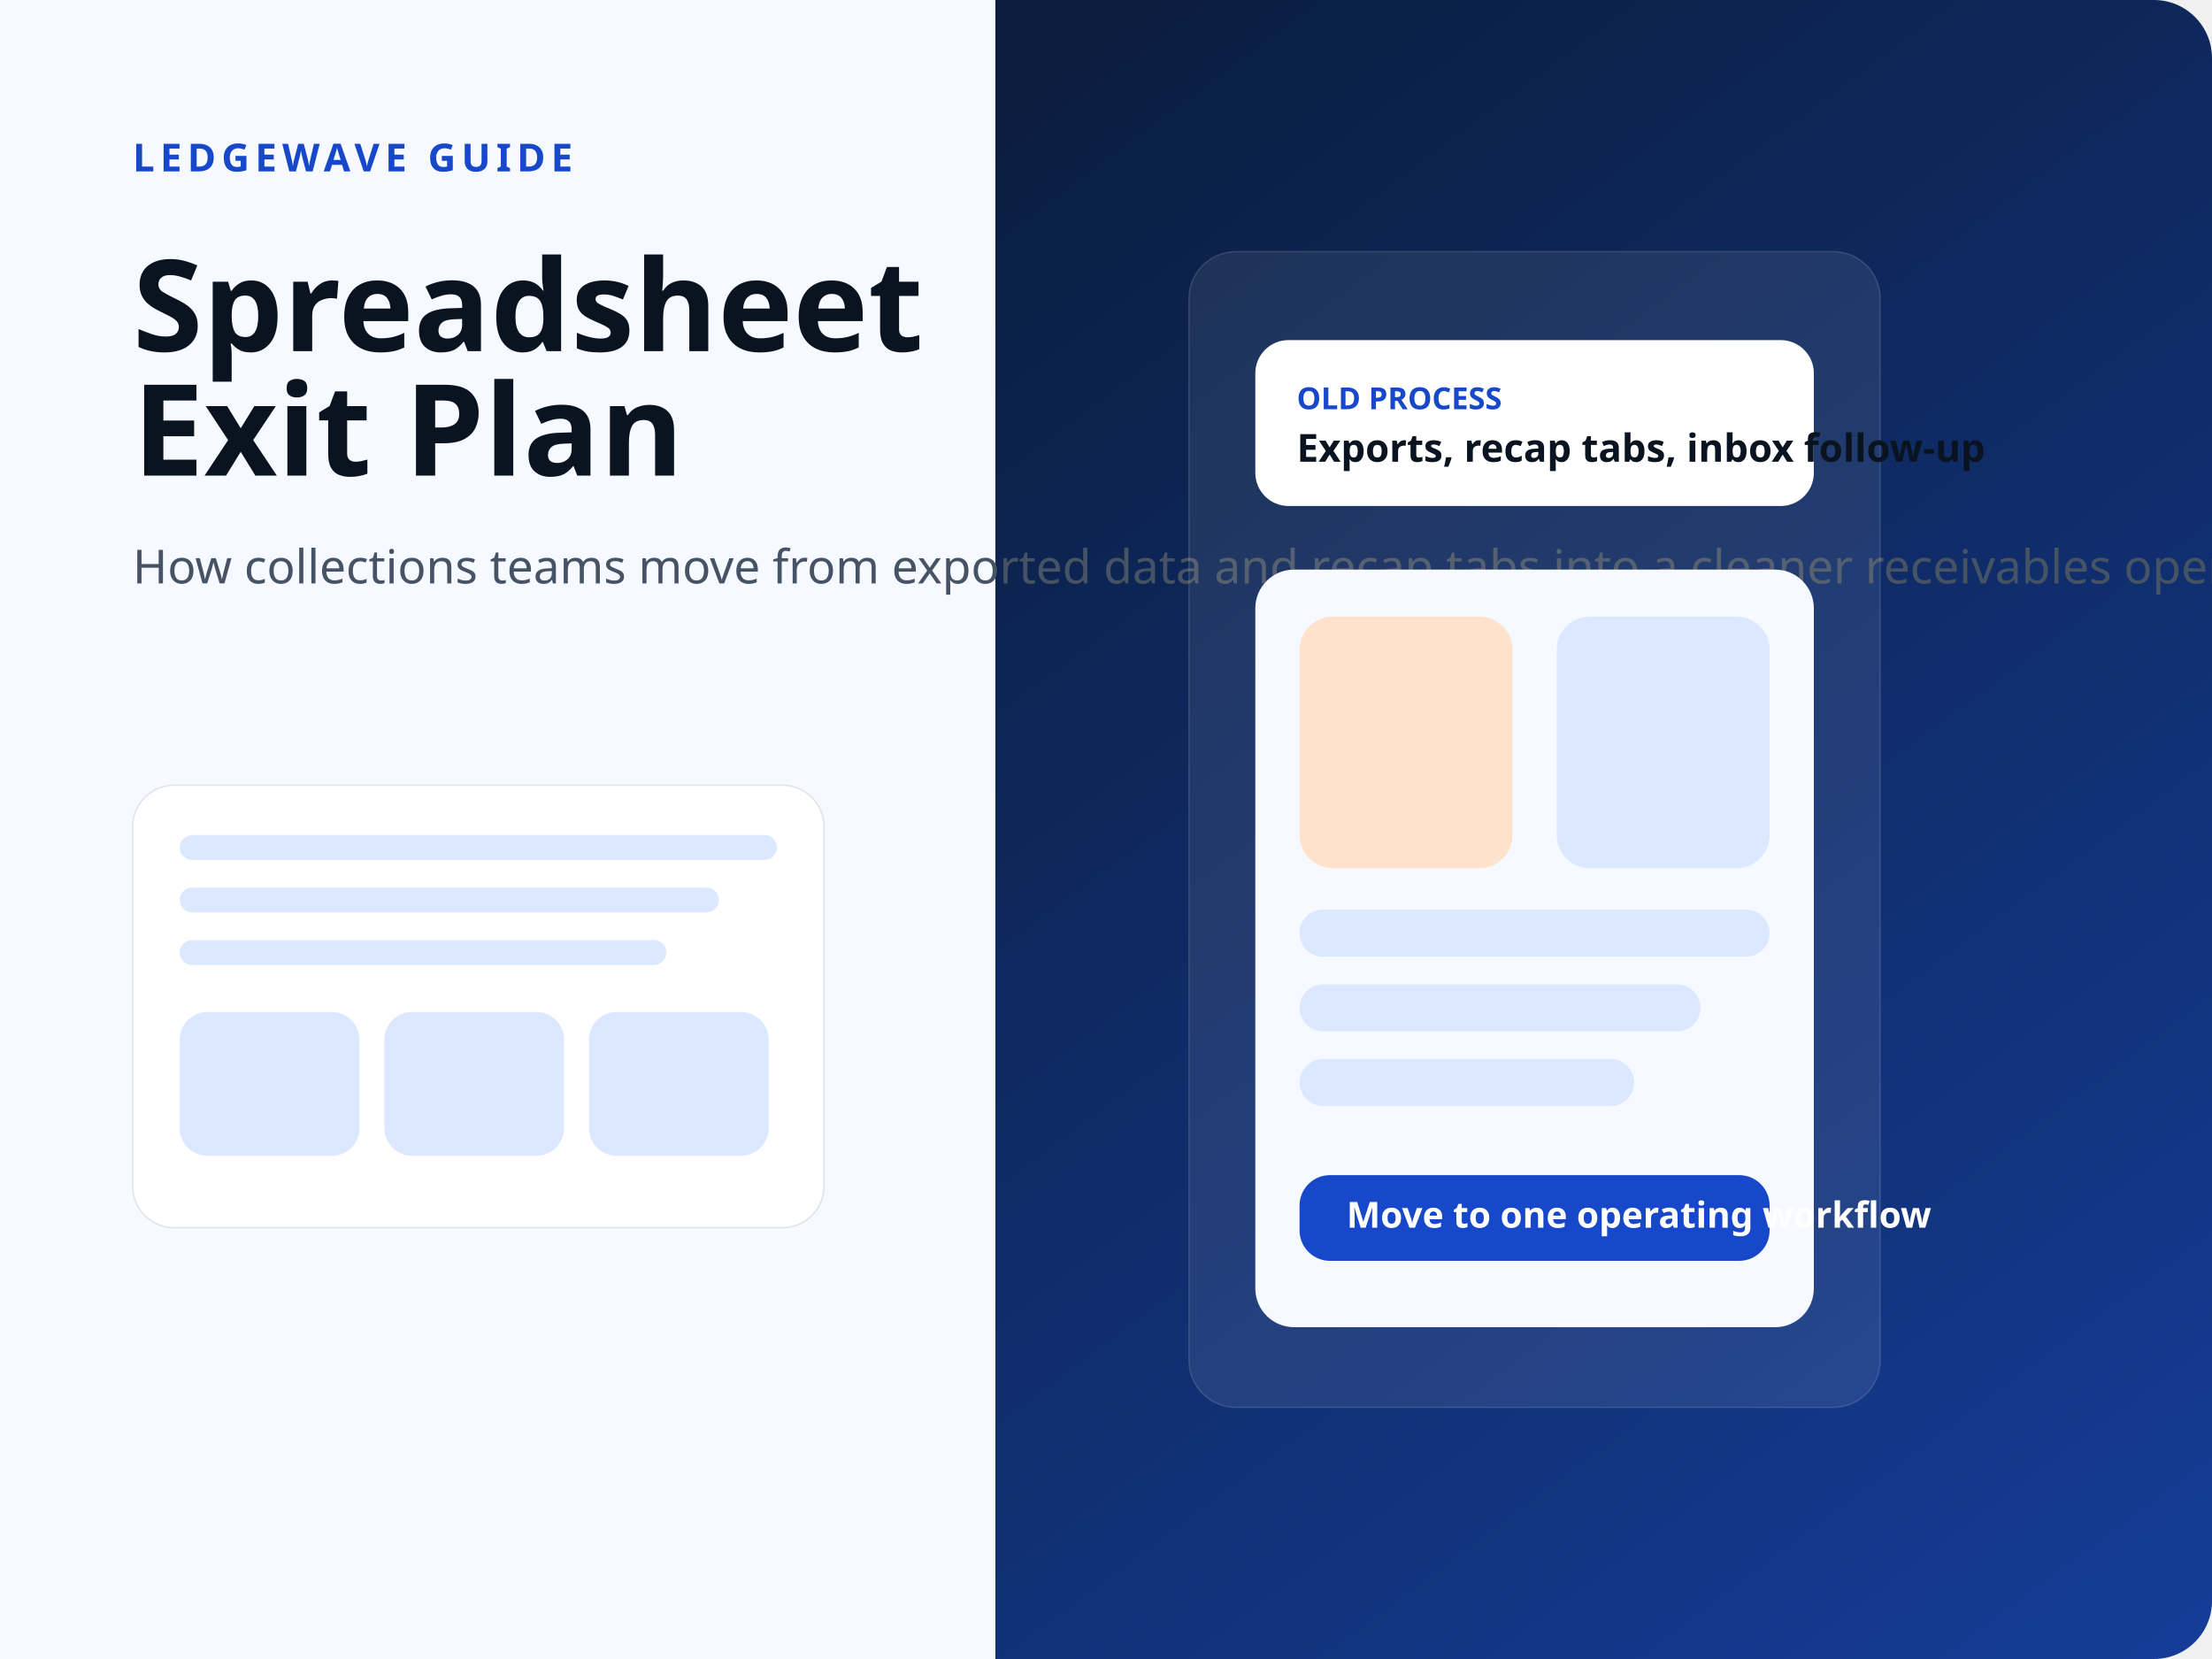
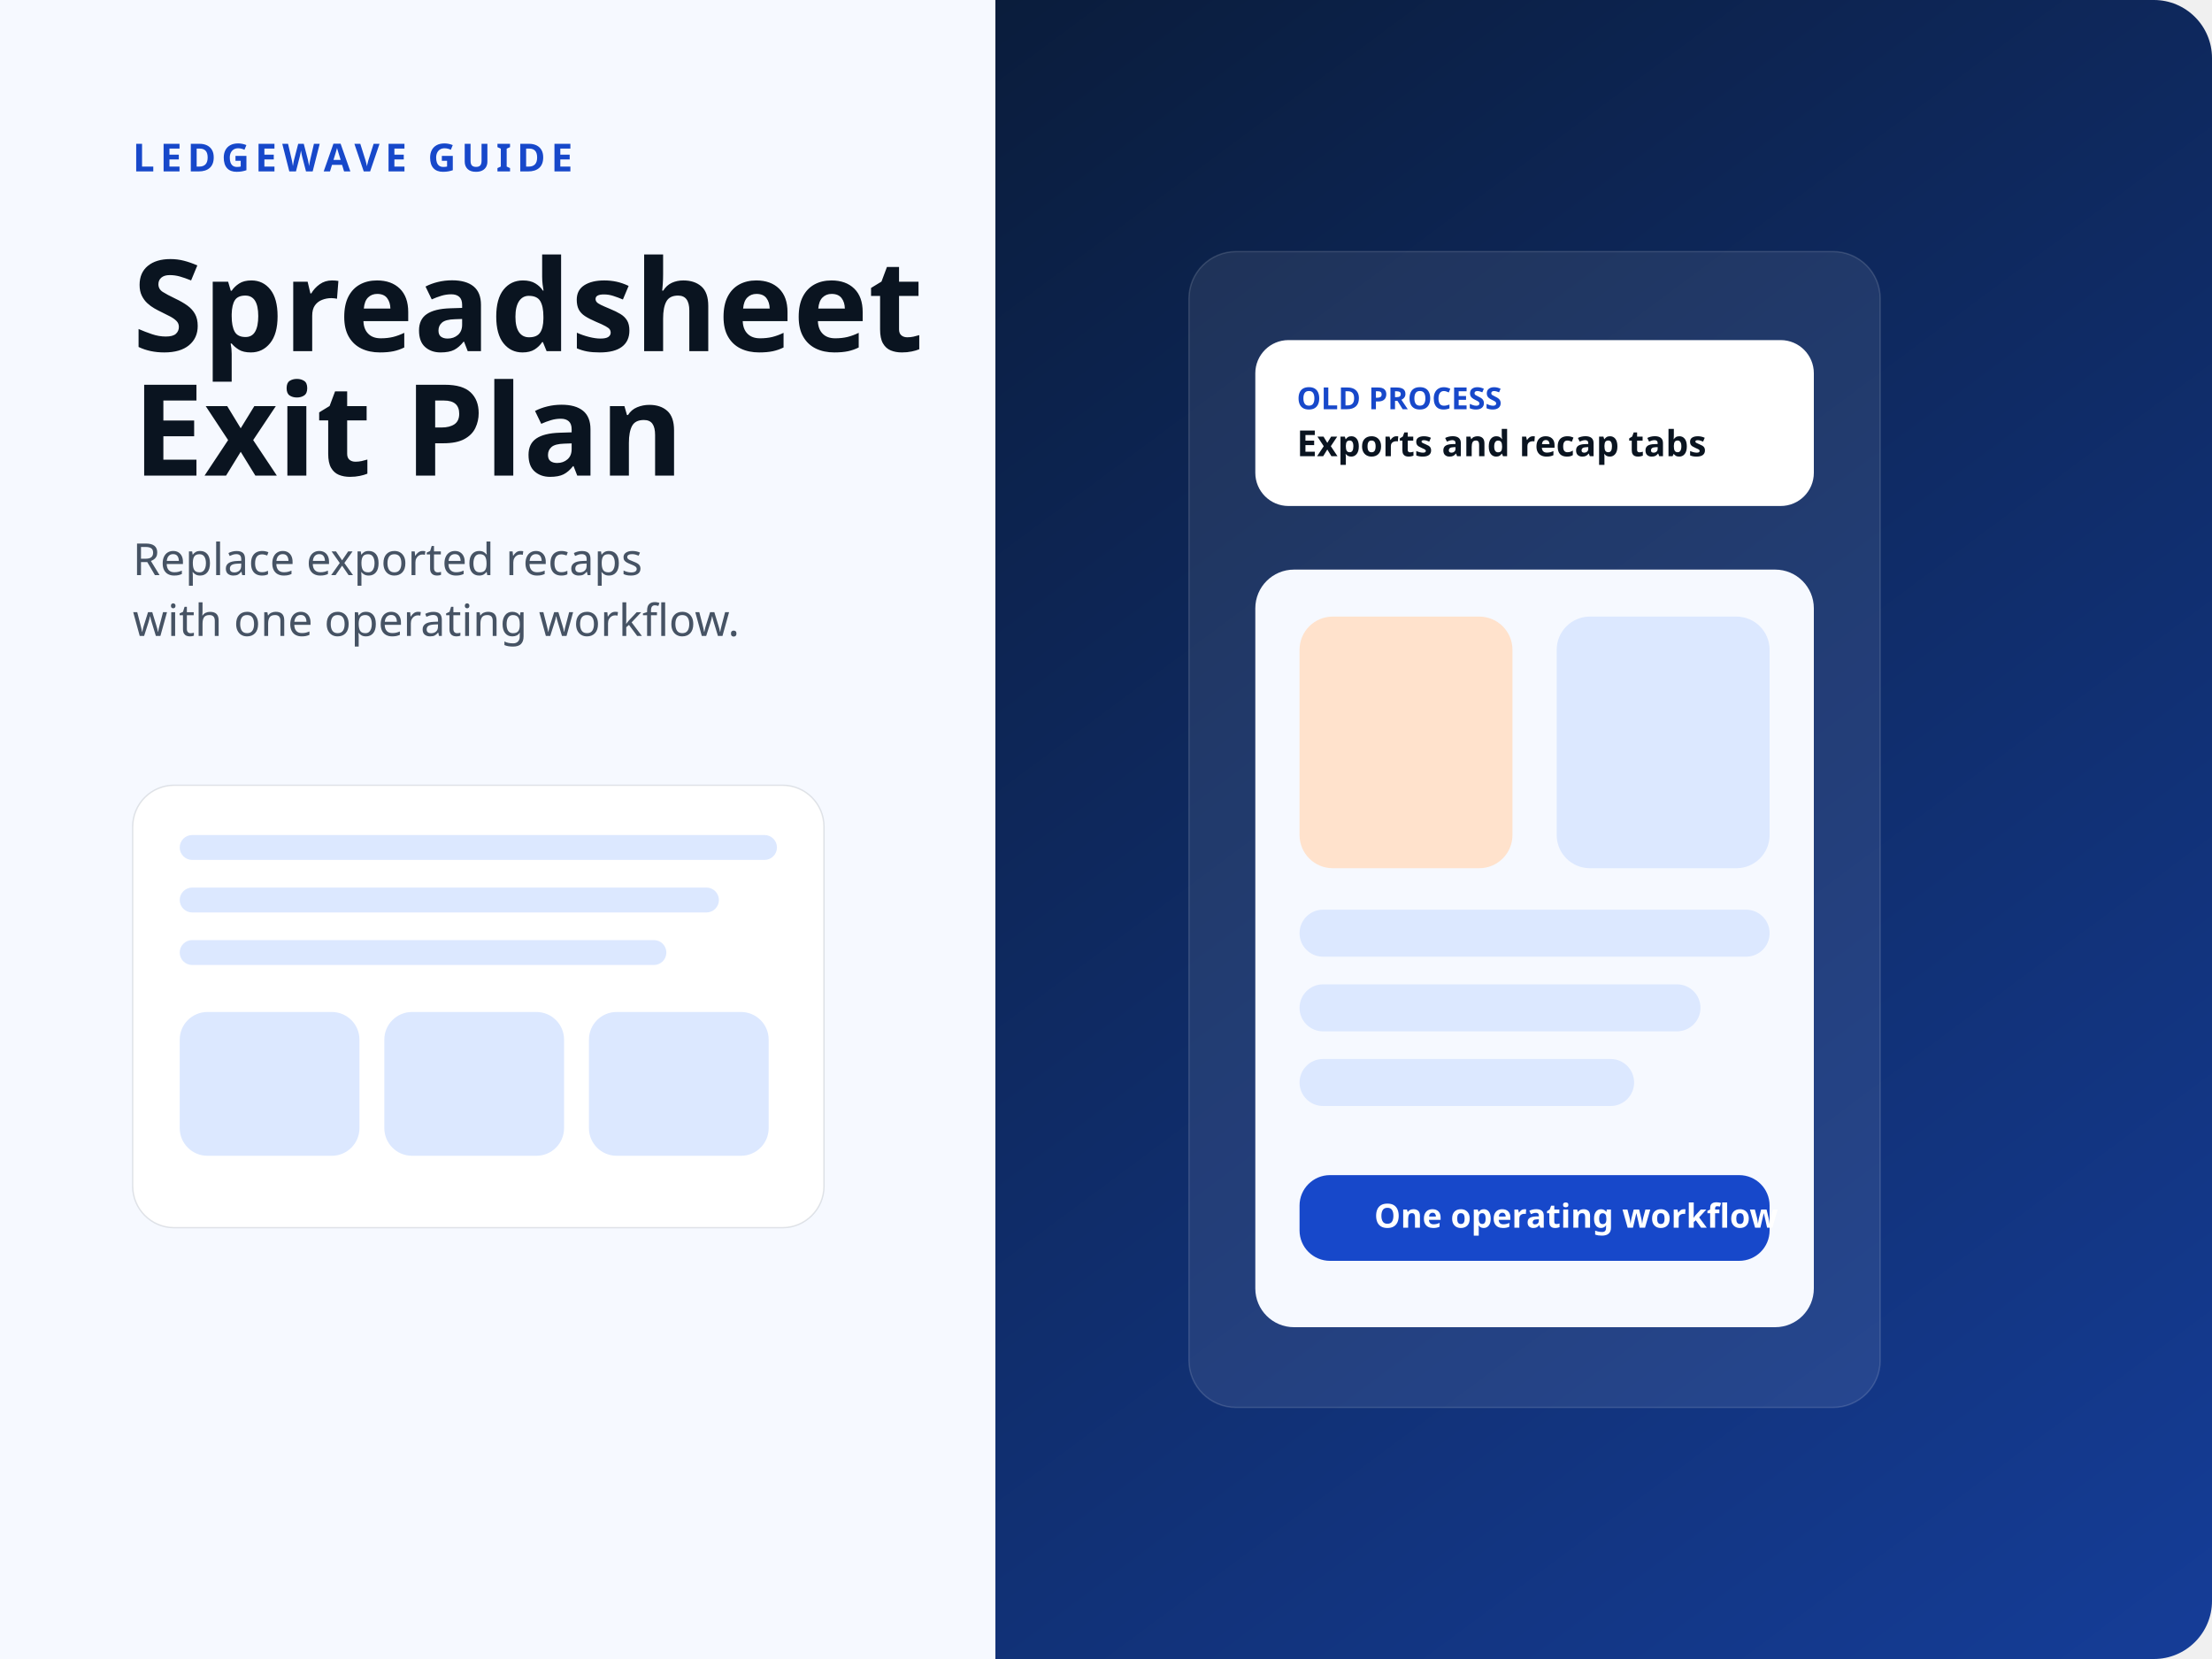
<svg xmlns="http://www.w3.org/2000/svg" viewBox="0 0 1600 1200" width="1600" height="1200" role="img" aria-labelledby="title desc">
  <defs>
    <linearGradient id="bg" x1="0" y1="0" x2="1" y2="1">
      <stop offset="0%" stop-color="#071321" />
      <stop offset="100%" stop-color="#153d98" />
    </linearGradient>
  </defs>
  <rect width="1600" height="1200" rx="42" fill="url(#bg)" />
  <rect x="0" y="0" width="720" height="1200" fill="#f6f9ff" />
  <text x="96" y="124" fill="#1748ca" font-family="Space Grotesk, Segoe UI, sans-serif" font-size="28" font-weight="700" letter-spacing="4">LEDGEWAVE GUIDE</text>
  <text x="96" y="254" fill="#0a1420" font-family="Space Grotesk, Segoe UI, sans-serif" font-size="92" font-weight="700">Spreadsheet</text>
  <text x="96" y="344" fill="#0a1420" font-family="Space Grotesk, Segoe UI, sans-serif" font-size="92" font-weight="700">Exit Plan</text>
-   <text x="96" y="422" fill="#465364" font-family="Manrope, Segoe UI, sans-serif" font-size="34">How collections teams move from exported data and recap tabs into a cleaner receivables operating model.</text>
+   <text x="96" y="416" fill="#465364" font-family="Manrope, Segoe UI, sans-serif" font-size="32">Replace exported recaps</text>
+   <text x="96" y="460" fill="#465364" font-family="Manrope, Segoe UI, sans-serif" font-size="32">with one operating workflow.</text>
  <g transform="translate(96 568)">
    <rect width="500" height="320" rx="30" fill="#ffffff" stroke="rgba(23,36,54,0.12)" />
    <g fill="#dce8ff">
      <rect x="34" y="36" width="432" height="18" rx="9" />
      <rect x="34" y="74" width="390" height="18" rx="9" />
      <rect x="34" y="112" width="352" height="18" rx="9" />
      <rect x="34" y="164" width="130" height="104" rx="20" />
      <rect x="182" y="164" width="130" height="104" rx="20" />
      <rect x="330" y="164" width="130" height="104" rx="20" />
    </g>
  </g>
  <g transform="translate(860 182)">
    <rect width="500" height="836" rx="34" fill="rgba(255,255,255,0.08)" stroke="rgba(255,255,255,0.14)" />
    <rect x="48" y="64" width="404" height="120" rx="24" fill="#ffffff" />
    <text x="78" y="114" fill="#1748ca" font-family="Space Grotesk, Segoe UI, sans-serif" font-size="22" font-weight="700">OLD PROCESS</text>
-     <text x="78" y="152" fill="#0a1420" font-family="Manrope, Segoe UI, sans-serif" font-size="28" font-weight="700">Exports, recap tabs, inbox follow-up</text>
+     <text x="78" y="148" fill="#0a1420" font-family="Manrope, Segoe UI, sans-serif" font-size="26" font-weight="700">Exports and recap tabs</text>
    <g transform="translate(48 230)">
      <rect width="404" height="548" rx="28" fill="#f6f9ff" />
      <rect x="32" y="34" width="154" height="182" rx="24" fill="#ffe2cc" />
      <rect x="218" y="34" width="154" height="182" rx="24" fill="#dce8ff" />
      <rect x="32" y="246" width="340" height="34" rx="17" fill="#dce8ff" />
      <rect x="32" y="300" width="290" height="34" rx="17" fill="#dce8ff" />
      <rect x="32" y="354" width="242" height="34" rx="17" fill="#dce8ff" />
      <rect x="32" y="438" width="340" height="62" rx="22" fill="#1748ca" />
-       <text x="66" y="476" fill="#ffffff" font-family="Manrope, Segoe UI, sans-serif" font-size="26" font-weight="700">Move to one operating workflow</text>
+       <text x="86" y="476" fill="#ffffff" font-family="Manrope, Segoe UI, sans-serif" font-size="24" font-weight="700">One operating workflow</text>
    </g>
  </g>
</svg>
